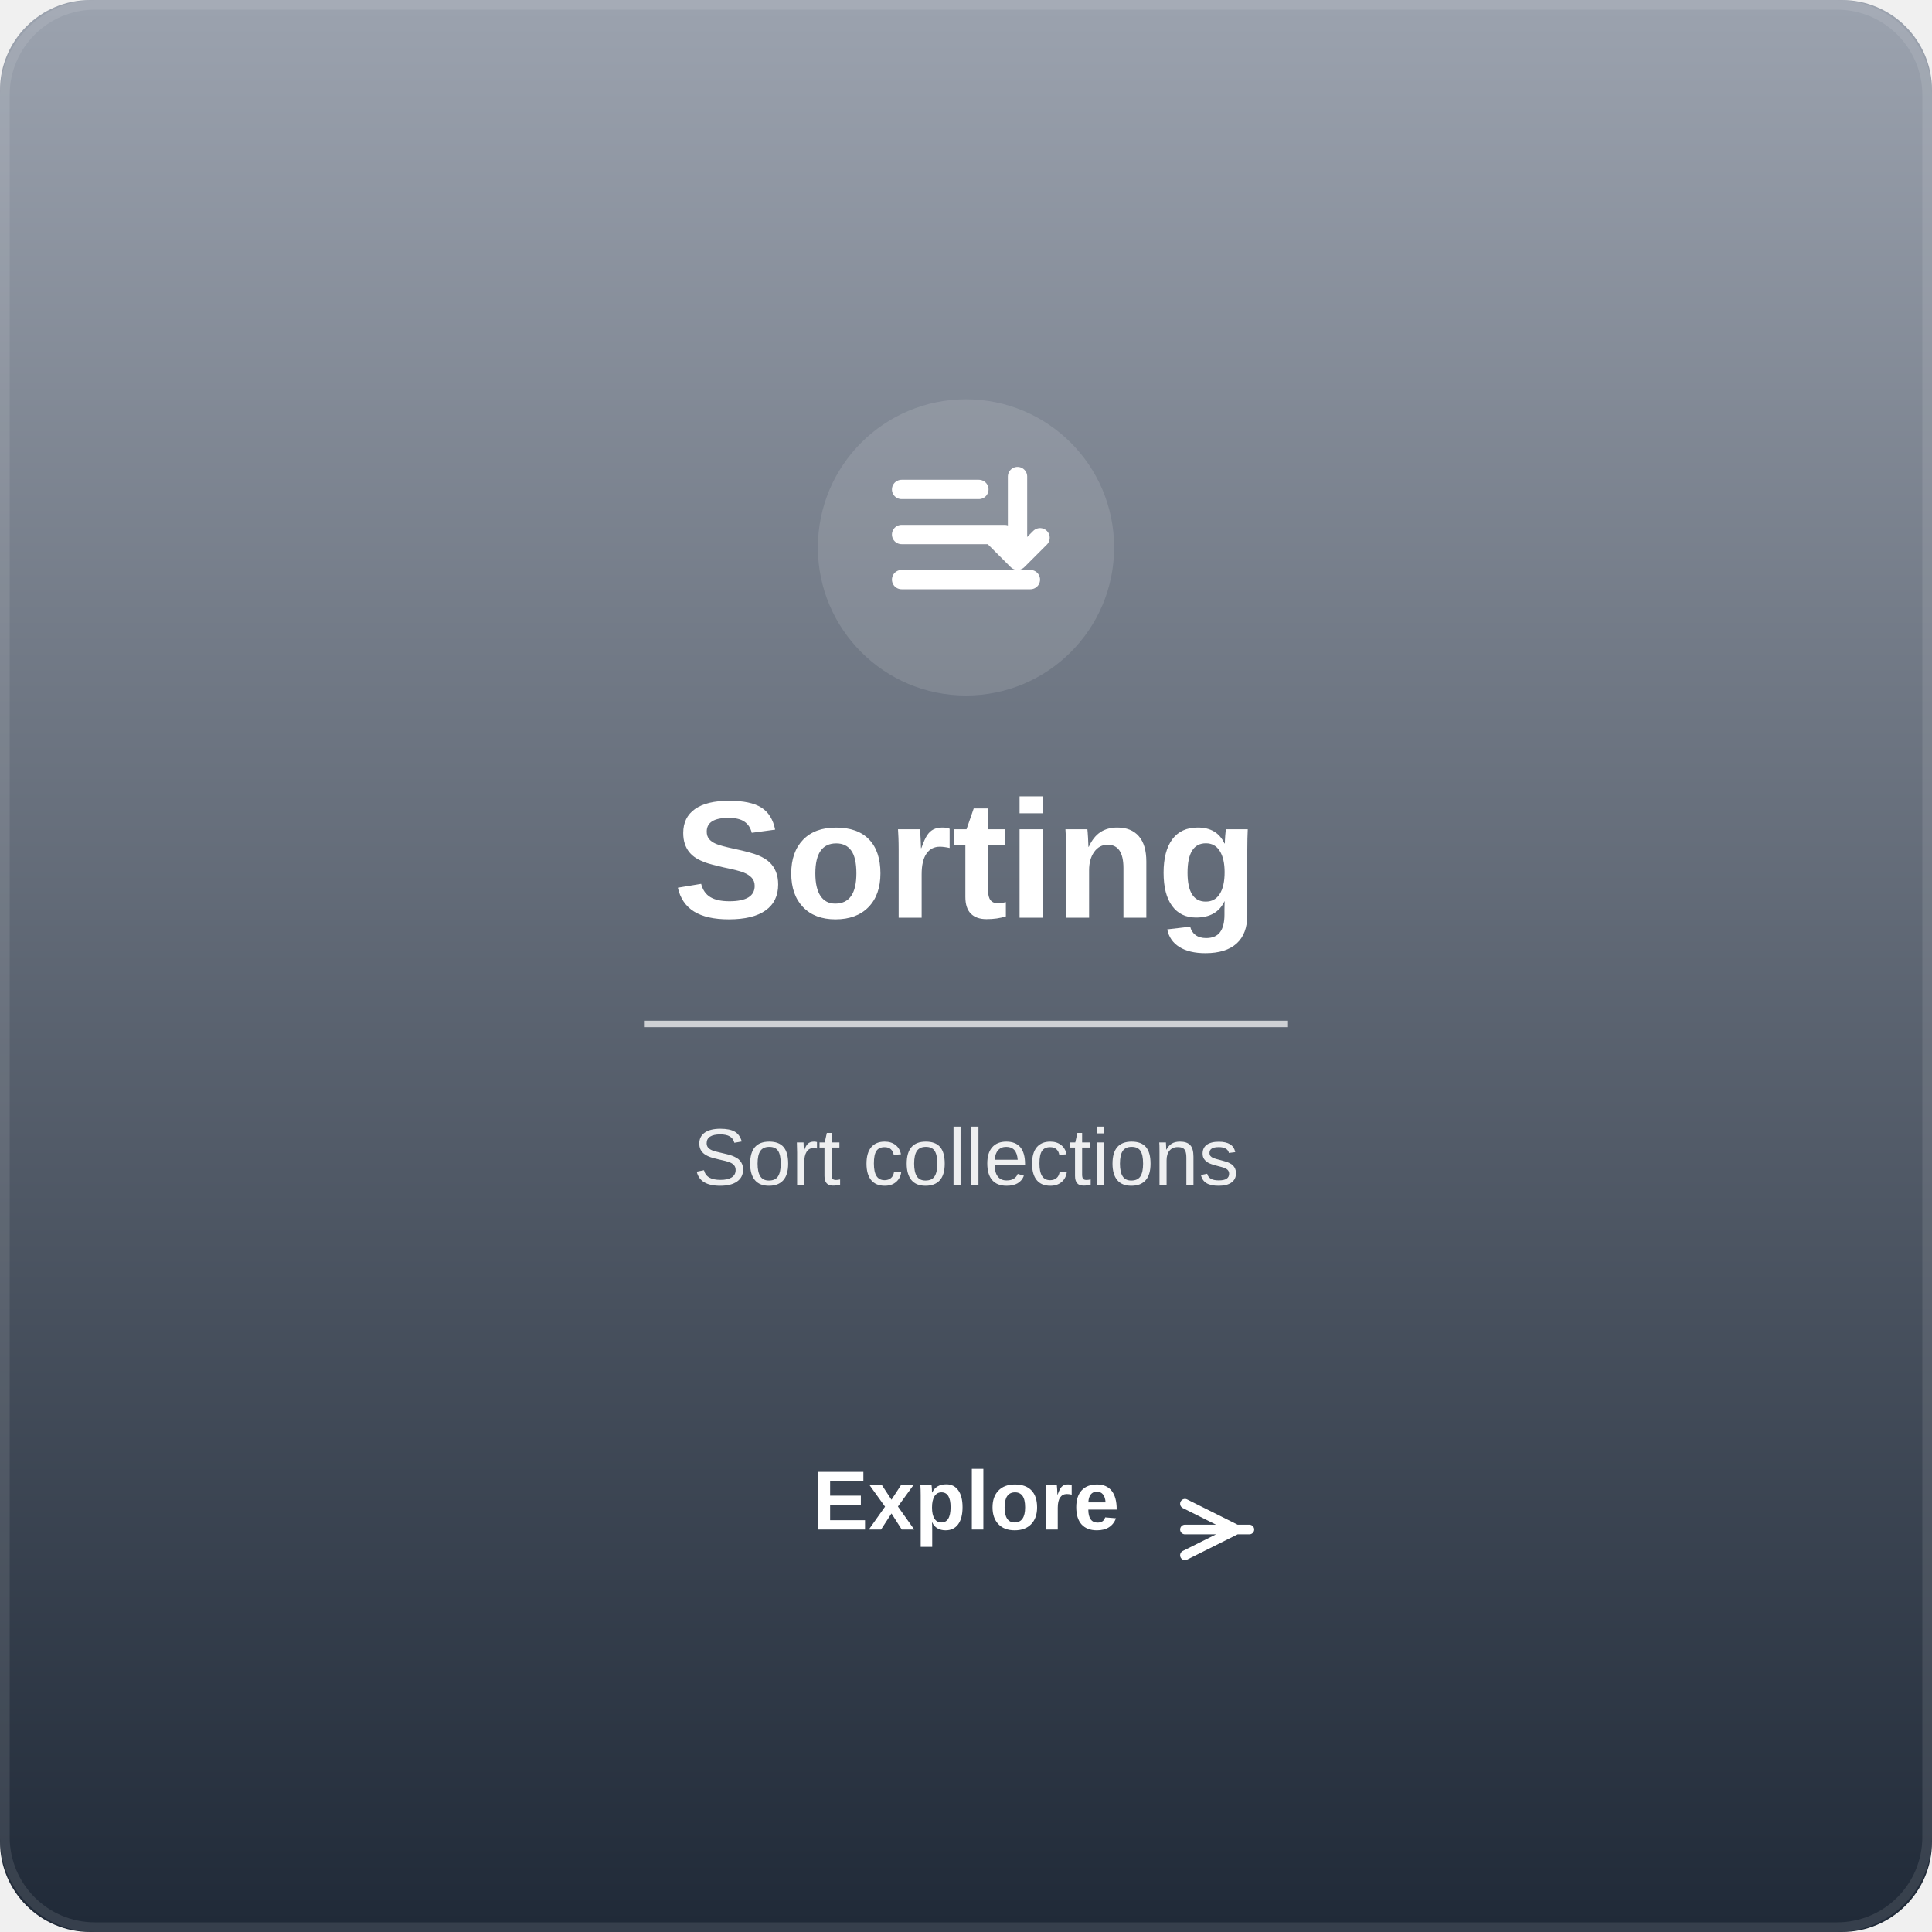
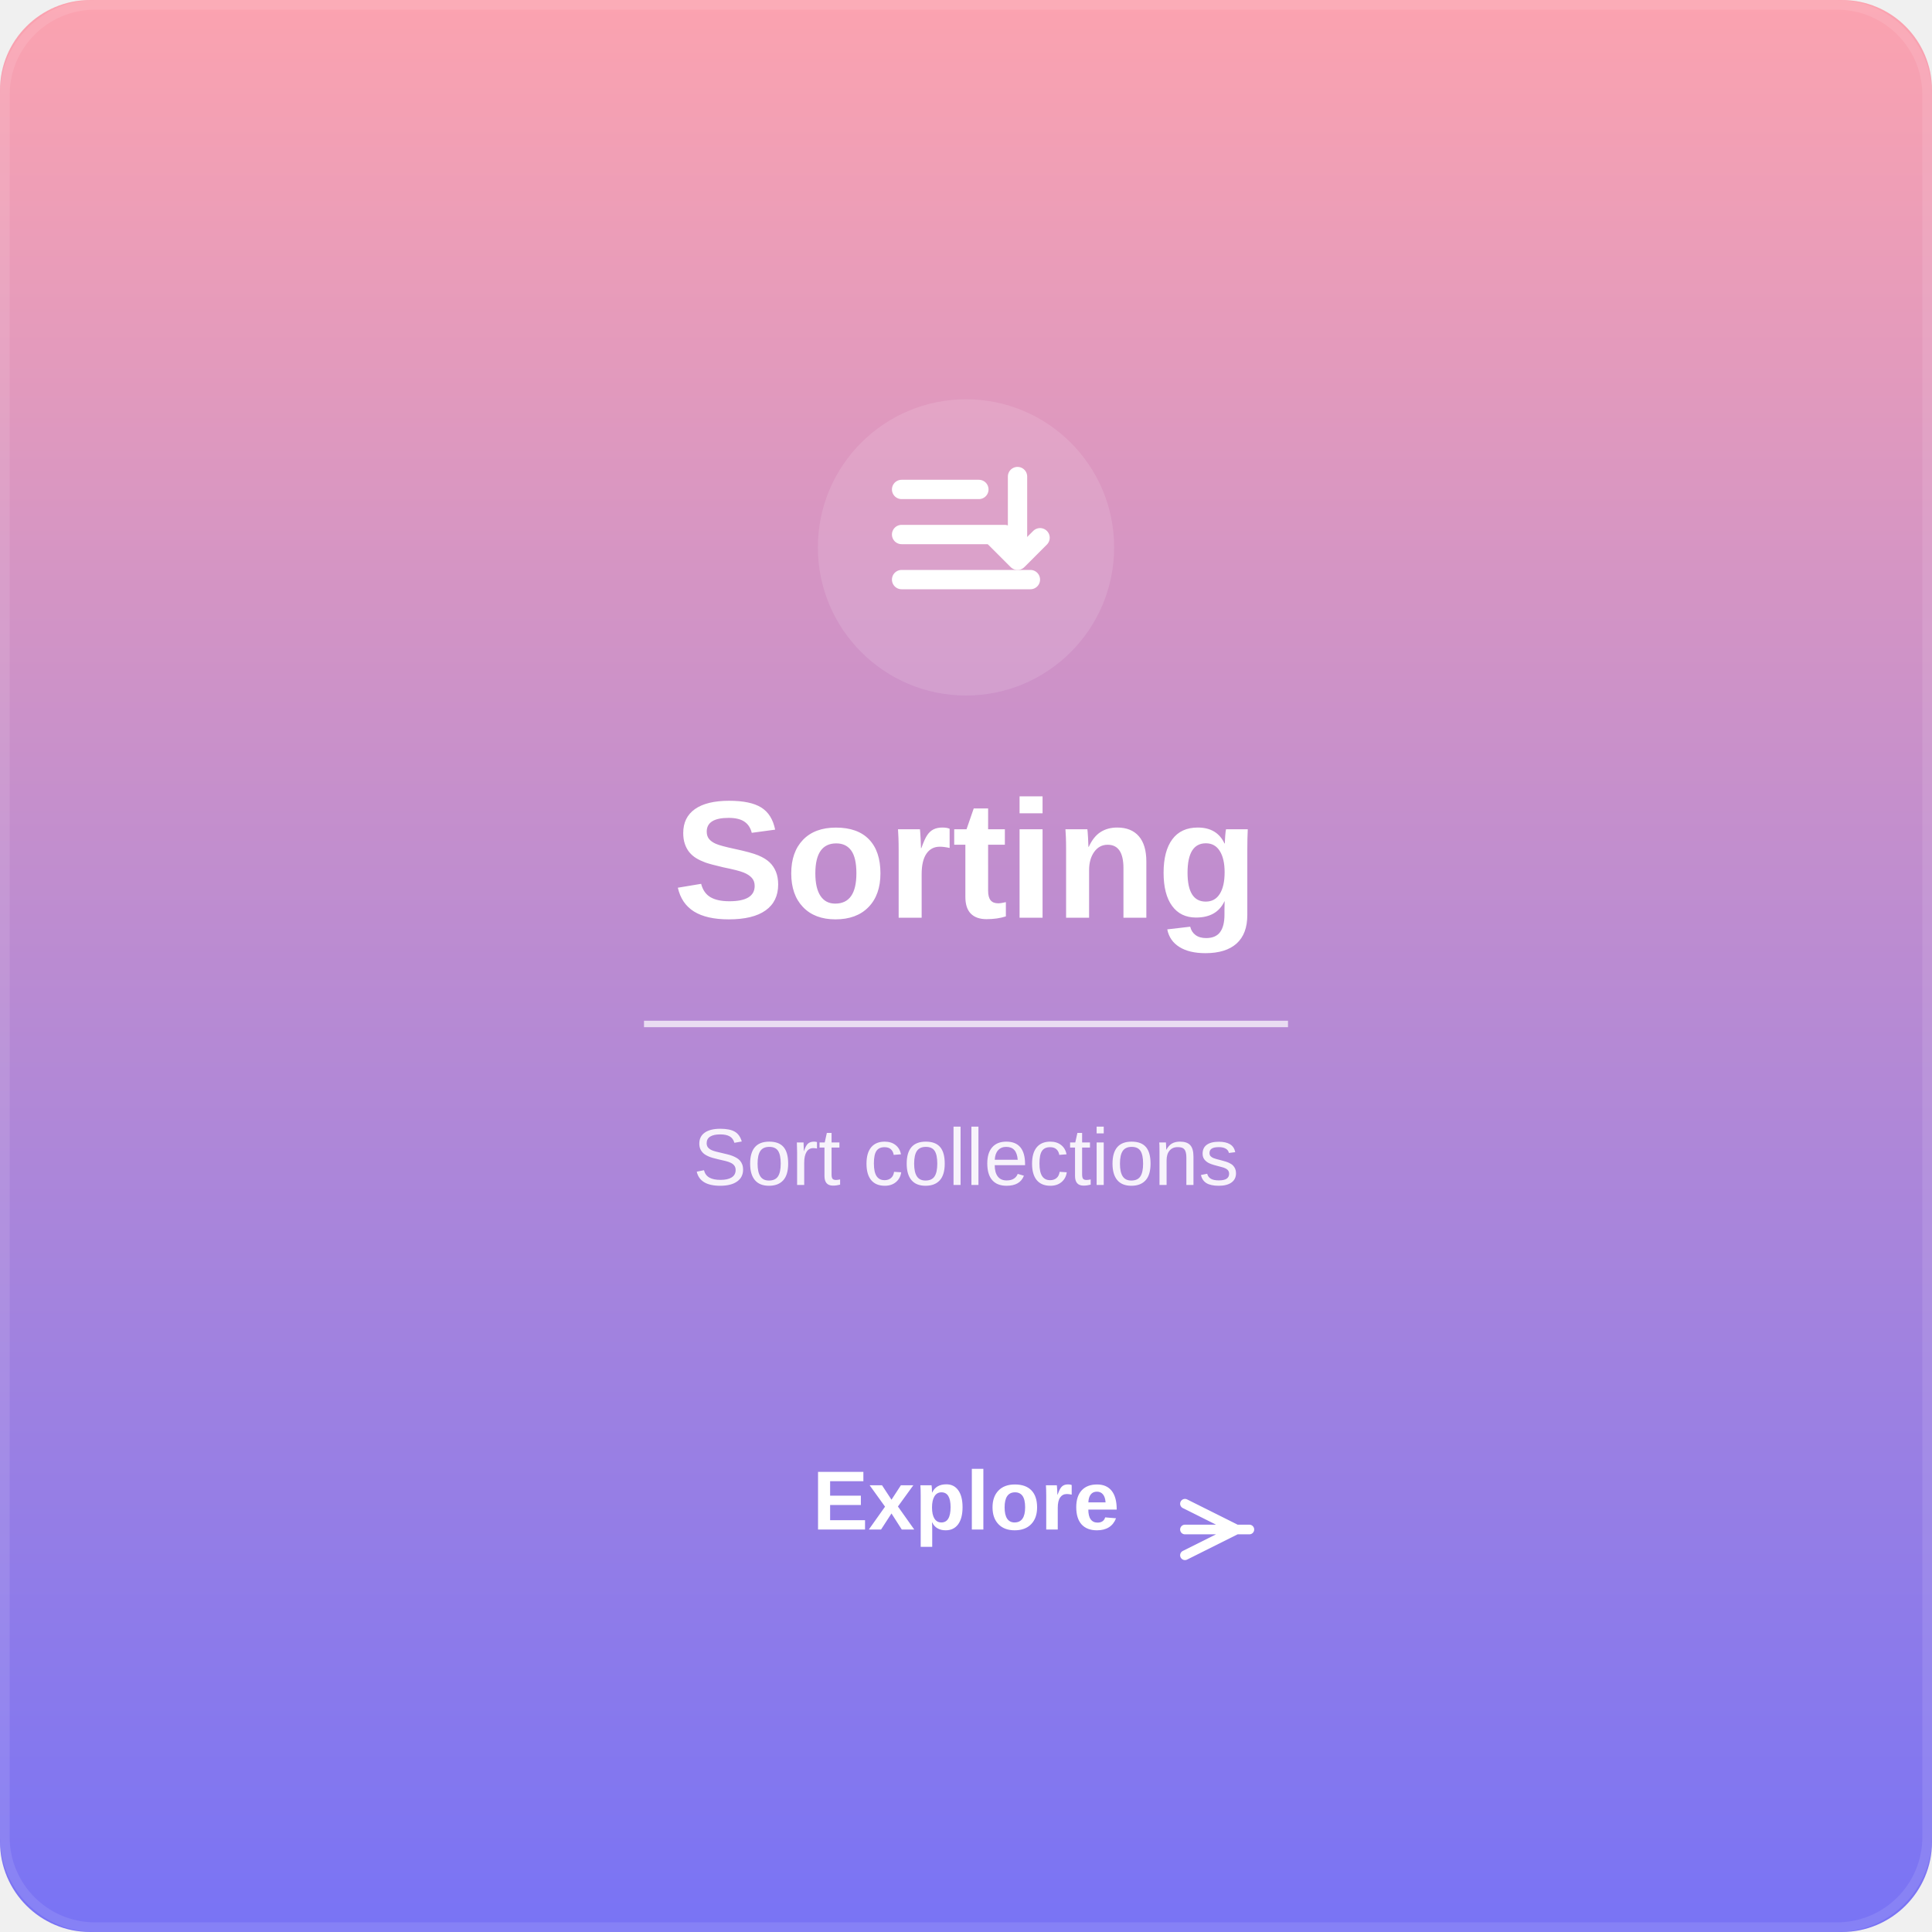
<svg xmlns="http://www.w3.org/2000/svg" width="600" height="600" viewBox="0 0 600 600">
  <defs>
    <linearGradient id="bgGradient" x1="0%" y1="0%" x2="0%" y2="100%">
-       <stop offset="0%" stop-color="#9CA3AF" />
-       <stop offset="100%" stop-color="#1F2937" />
+       <stop offset="0%" stop-color="#FCA3AF" />
+       <stop offset="100%" stop-color="#7873f5" />
    </linearGradient>
    <clipPath id="cardClip">
      <rect x="0" y="0" width="600" height="600" rx="28" ry="28" />
    </clipPath>
  </defs>
  <g clip-path="url(#cardClip)">
    <rect x="0" y="0" width="600" height="600" fill="url(#bgGradient)" />
    <circle cx="300" cy="170" r="46" fill="#FFFFFF" opacity="0.12" />
    <g transform="translate(300,170)">
      <g fill="none" stroke="#FFFFFF" stroke-width="6" stroke-linecap="round" stroke-linejoin="round">
        <line x1="-20" y1="-18" x2="4" y2="-18" />
        <line x1="-20" y1="-4" x2="12" y2="-4" />
        <line x1="-20" y1="10" x2="20" y2="10" />
        <path d="M16 -22 v20" />
        <path d="M9 -3 l7 7 l7 -7" />
      </g>
    </g>
    <text x="300" y="285" text-anchor="middle" font-family="Arial, Helvetica, sans-serif" font-weight="800" font-size="52" fill="#FFFFFF">Sorting</text>
    <line x1="200" y1="318" x2="400" y2="318" stroke="#FFFFFF" stroke-width="2" opacity="0.7" />
    <text x="300" y="368" text-anchor="middle" font-family="Arial, Helvetica, sans-serif" font-weight="400" font-size="25" fill="#FFFFFF" opacity="0.9">Sort collections</text>
    <text x="300" y="475" text-anchor="middle" font-family="Arial, Helvetica, sans-serif" font-weight="700" font-size="26" fill="#FFFFFF">Explore</text>
    <path d="M368 467 l16 8 l-16 8 M368 475 h20" stroke="#FFFFFF" stroke-width="3" fill="none" stroke-linecap="round" stroke-linejoin="round" />
  </g>
  <rect x="1.5" y="1.5" width="597" height="597" rx="28" ry="28" fill="none" stroke="#FFFFFF" stroke-opacity="0.1" stroke-width="3" />
</svg>
